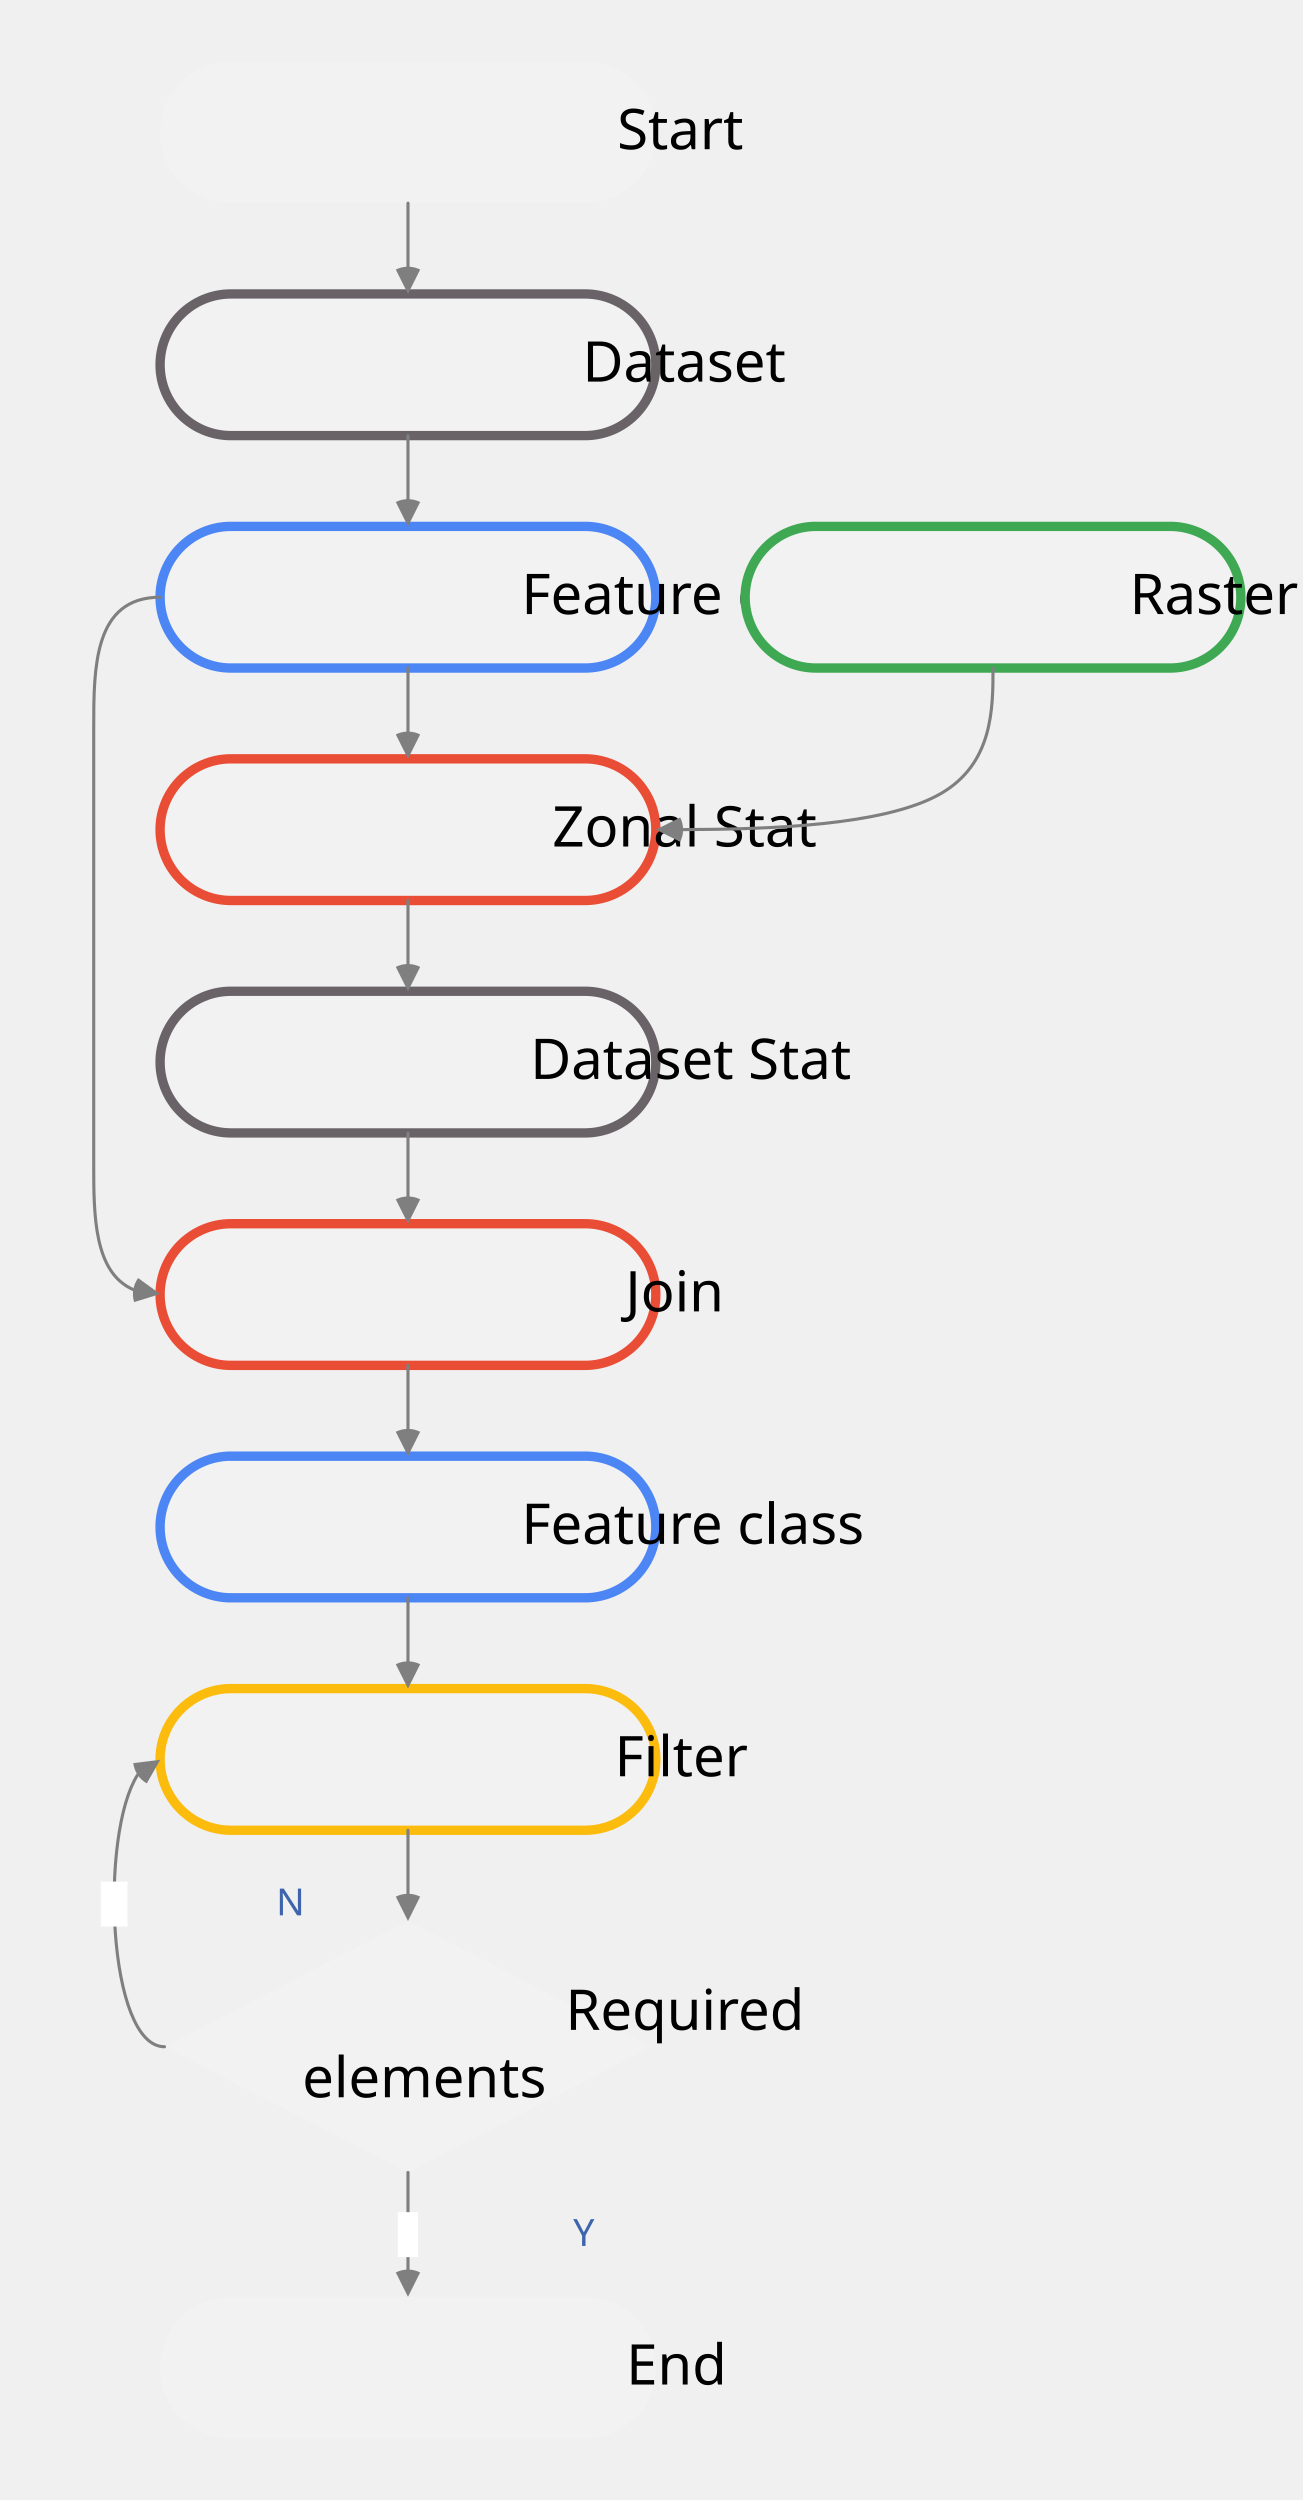
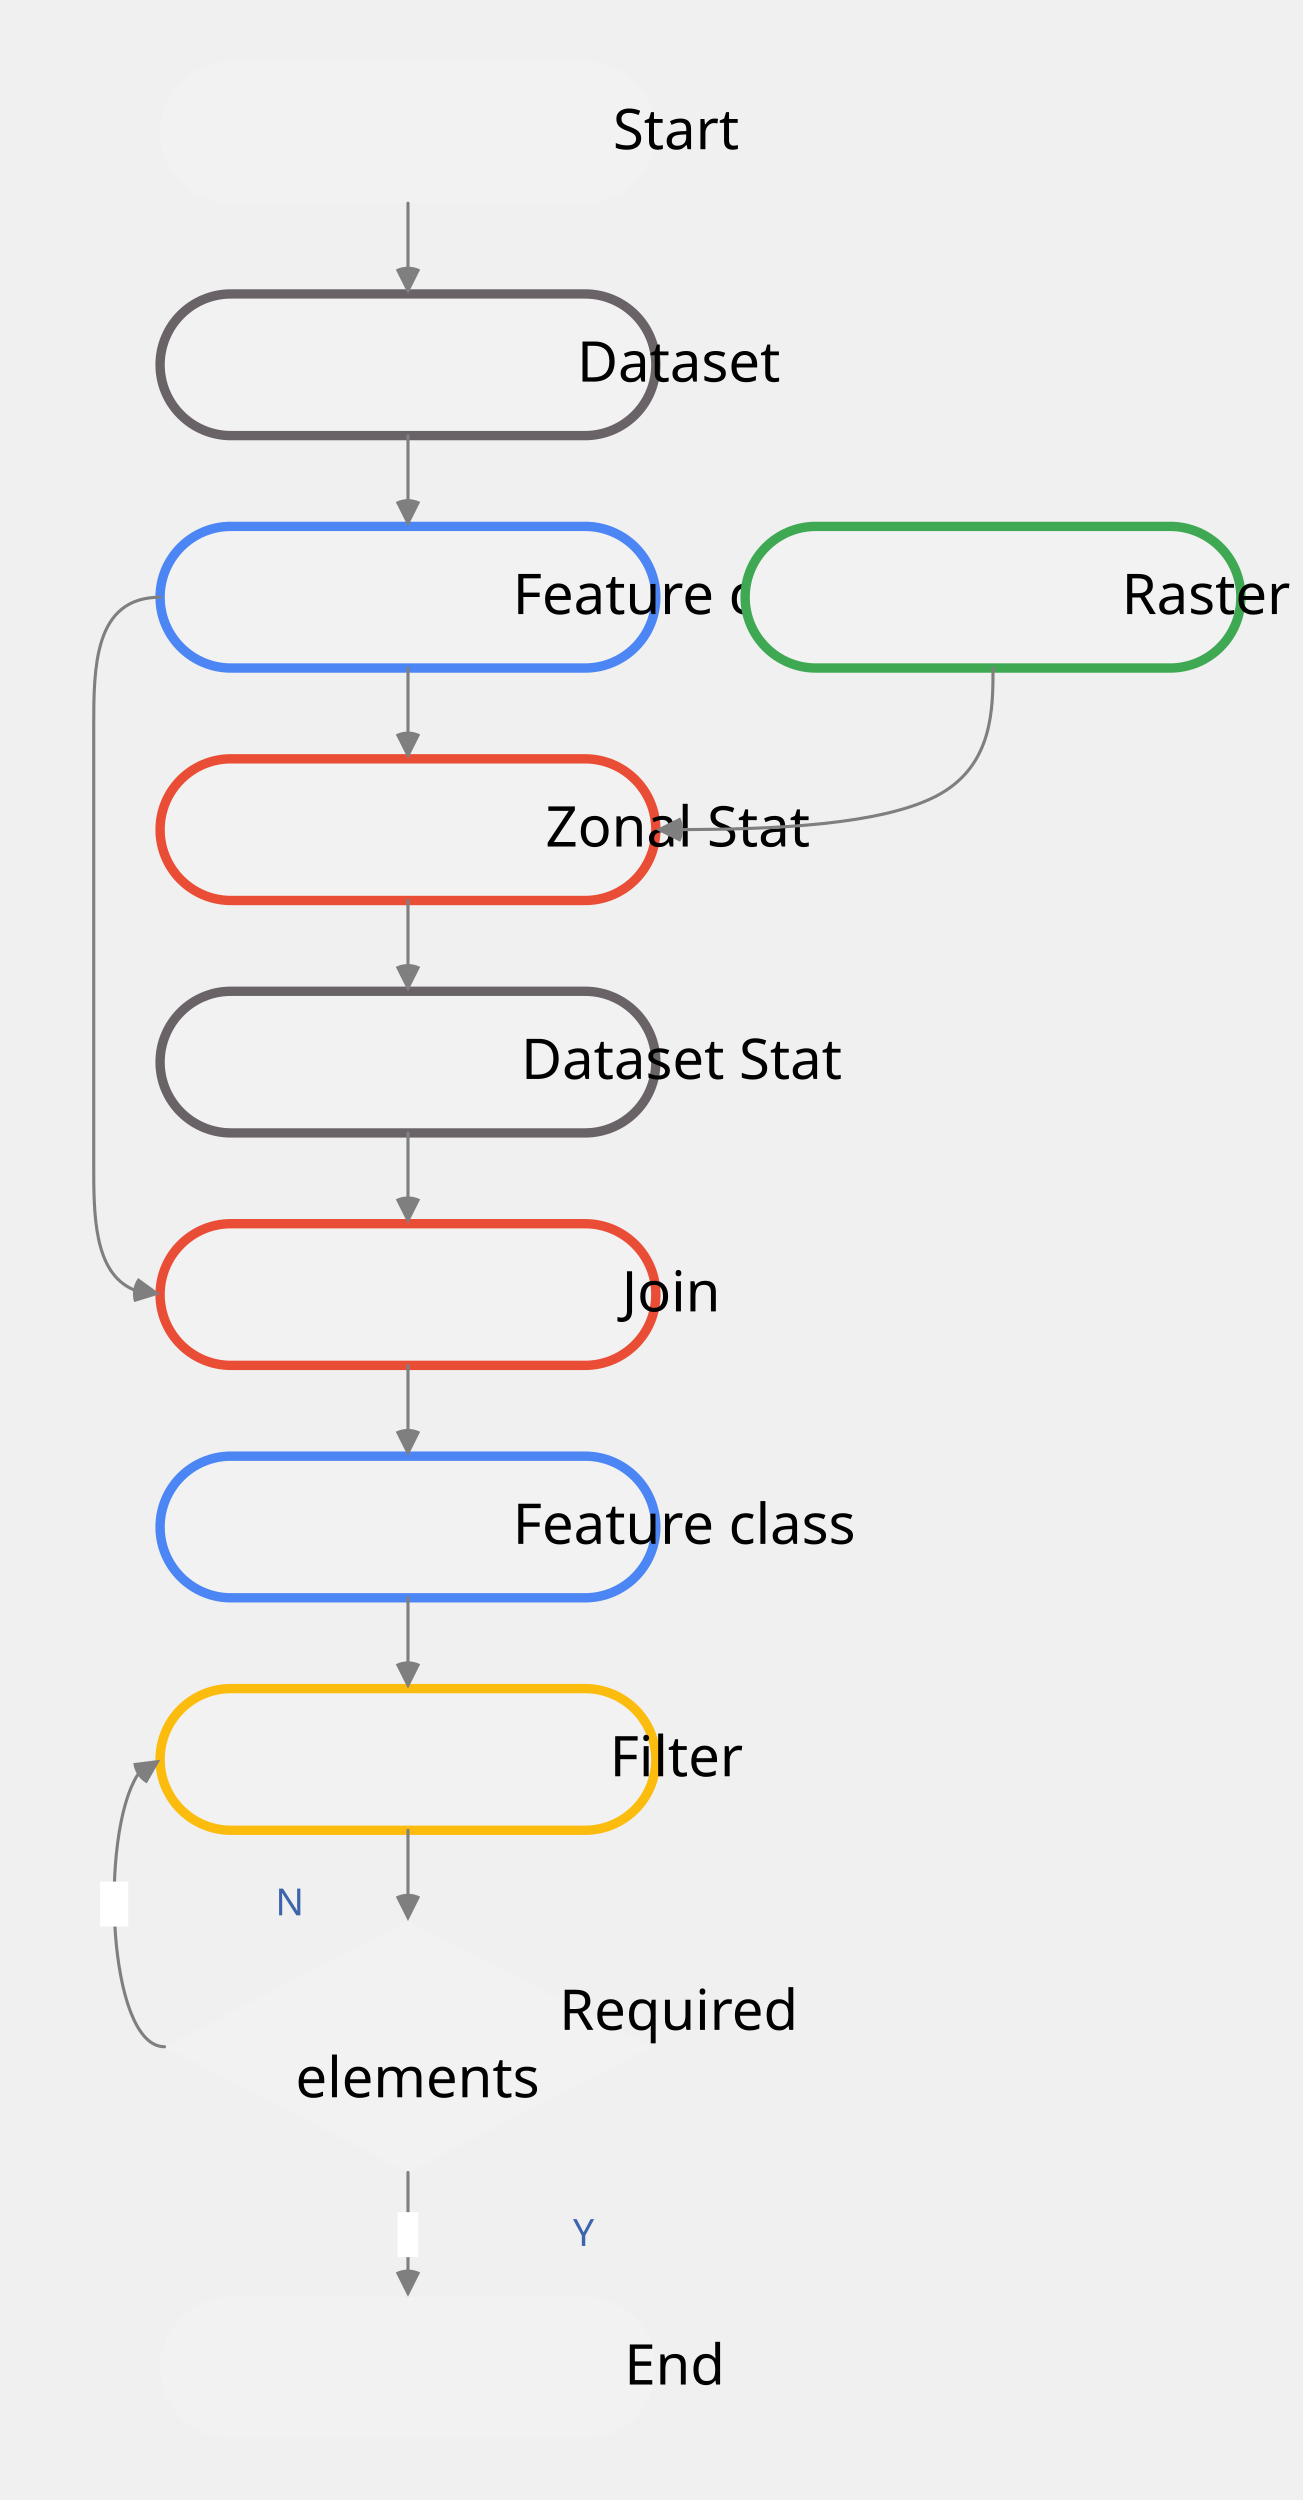
- <svg xmlns="http://www.w3.org/2000/svg" xmlns:ns1="http://schemas.microsoft.com/visio/2003/SVGExtensions/" xmlns:xlink="http://www.w3.org/1999/xlink" width="2.896in" height="5.559in" viewBox="0 0 208.518 400.267" xml:space="preserve" color-interpolation-filters="sRGB" class="st19">
+ <svg xmlns="http://www.w3.org/2000/svg" xmlns:ns1="http://schemas.microsoft.com/visio/2003/SVGExtensions/" xmlns:xlink="http://www.w3.org/1999/xlink" width="2.896in" height="5.559in" viewBox="0 0 208.518 400.267" xml:space="preserve" color-interpolation-filters="sRGB" class="st20">
  <ns1:documentProperties ns1:langID="1033" ns1:metric="true" ns1:viewMarkup="false" />
  <style type="text/css">
	
		.st1 {fill:#f2f2f2;stroke:none;stroke-width:1.5}
		.st2 {fill:#4c85f4;fill-opacity:1;stroke:#4c85f4;stroke-opacity:1;stroke-width:0.373}
- 		.st3 {fill:#000000;font-family:Segoe UI Light;font-size:0.75em}
+ 		.st3 {fill:#000000;font-family:Segoe UI;font-size:0.75em}
		.st4 {fill:#f2f2f2;stroke:#4c85f4;stroke-width:1.5}
		.st5 {fill:#f2f2f2;stroke:#696368;stroke-width:1.5}
		.st6 {fill:#696368;fill-opacity:1;stroke:#696368;stroke-opacity:1;stroke-width:0.373}
		.st7 {fill:#f2f2f2;stroke:#3ea853;stroke-width:1.5}
		.st8 {fill:#3ea853;fill-opacity:1;stroke:#3ea853;stroke-opacity:1;stroke-width:0.373}
		.st9 {marker-end:url(#mrkr6-25);stroke:#7f7f7f;stroke-linecap:round;stroke-linejoin:round;stroke-width:0.5}
		.st10 {fill:#7f7f7f;fill-opacity:1;stroke:#7f7f7f;stroke-opacity:1;stroke-width:0.258}
		.st11 {fill:#f2f2f2;stroke:#ea4d35;stroke-width:1.5}
		.st12 {fill:#ea4d35;fill-opacity:1;stroke:#ea4d35;stroke-opacity:1;stroke-width:0.373}
		.st13 {fill:#f2f2f2;stroke:#fbbc0e;stroke-width:1.5}
		.st14 {fill:#fbbc0e;fill-opacity:1;stroke:#fbbc0e;stroke-opacity:1;stroke-width:0.373}
		.st15 {marker-end:url(#mrkr6-46);stroke:#7f7f7f;stroke-linecap:round;stroke-linejoin:round;stroke-width:0.5}
		.st16 {font-size:1em}
- 		.st17 {fill:#ffffff;stroke:none;stroke-linecap:butt;stroke-width:7.2}
- 		.st18 {fill:#3d64ac;font-family:Segoe UI Light;font-size:0.5em}
- 		.st19 {fill:none;fill-rule:evenodd;font-size:12px;overflow:visible;stroke-linecap:square;stroke-miterlimit:3}
+ 		.st17 {fill:#ffffff;stroke:none;stroke-linecap:butt}
+ 		.st18 {fill:#3d64ac;font-family:Segoe UI;font-size:0.5em}
+ 		.st19 {fill:#ffffff;stroke:none;stroke-linecap:butt;stroke-width:7.2}
+ 		.st20 {fill:none;fill-rule:evenodd;font-size:12px;overflow:visible;stroke-linecap:square;stroke-miterlimit:3}
	
	</style>
  <defs id="Markers">
    <g id="lend6">
      <path d="M 2 1 L 0 0 L 2.012 -1.006 C 2.329 -0.373 2.329 0.373 2.012 1.006 " style="stroke:none" />
    </g>
    <marker id="mrkr6-4" class="st2" ns1:arrowType="6" ns1:arrowSize="2" ns1:setback="6.03" refX="6.03" orient="auto" markerUnits="strokeWidth" overflow="visible">
      <use xlink:href="#lend6" transform="scale(2.68) " />
    </marker>
    <marker id="mrkr6-13" class="st6" ns1:arrowType="6" ns1:arrowSize="2" ns1:setback="6.03" refX="6.03" orient="auto" markerUnits="strokeWidth" overflow="visible">
      <use xlink:href="#lend6" transform="scale(2.68) " />
    </marker>
    <marker id="mrkr6-18" class="st8" ns1:arrowType="6" ns1:arrowSize="2" ns1:setback="6.03" refX="6.03" orient="auto" markerUnits="strokeWidth" overflow="visible">
      <use xlink:href="#lend6" transform="scale(2.68) " />
    </marker>
    <marker id="mrkr6-25" class="st10" ns1:arrowType="6" ns1:arrowSize="0" ns1:setback="8.73" refX="-8.73" orient="auto" markerUnits="strokeWidth" overflow="visible">
      <use xlink:href="#lend6" transform="scale(-3.88,-3.88) " />
    </marker>
    <marker id="mrkr6-29" class="st12" ns1:arrowType="6" ns1:arrowSize="2" ns1:setback="6.03" refX="6.03" orient="auto" markerUnits="strokeWidth" overflow="visible">
      <use xlink:href="#lend6" transform="scale(2.68) " />
    </marker>
    <marker id="mrkr6-34" class="st14" ns1:arrowType="6" ns1:arrowSize="2" ns1:setback="6.03" refX="6.03" orient="auto" markerUnits="strokeWidth" overflow="visible">
      <use xlink:href="#lend6" transform="scale(2.68) " />
    </marker>
    <marker id="mrkr6-46" class="st10" ns1:arrowType="6" ns1:arrowSize="0" ns1:setback="8.01" refX="-8.01" orient="auto" markerUnits="strokeWidth" overflow="visible">
      <use xlink:href="#lend6" transform="scale(-3.88,-3.88) " />
    </marker>
  </defs>
  <g ns1:mID="0" ns1:index="1" ns1:groupContext="foregroundPage">
    <ns1:pageProperties ns1:drawingScale="0.0393701" ns1:pageScale="0.0393701" ns1:drawingUnits="24" ns1:shadowOffsetX="8.50394" ns1:shadowOffsetY="-8.50394" />
    <ns1:layer ns1:name="Connector" ns1:index="0" />
    <ns1:layer ns1:name="Flowchart" ns1:index="1" />
    <g id="shape83-1" ns1:mID="83" ns1:groupContext="shape" transform="translate(25.6299,-367.743)">
      <ns1:userDefs>
        <ns1:ud ns1:nameU="CTypeTopLeftSnip" ns1:prompt="" ns1:val="VT0(0):5" />
        <ns1:ud ns1:nameU="CTypeTopRightSnip" ns1:prompt="" ns1:val="VT0(0):5" />
        <ns1:ud ns1:nameU="CTypeBotLeftSnip" ns1:prompt="" ns1:val="VT0(0):5" />
        <ns1:ud ns1:nameU="CTypeBotRightSnip" ns1:prompt="" ns1:val="VT0(0):5" />
        <ns1:ud ns1:nameU="CornerLockHoriz" ns1:prompt="" ns1:val="VT0(1):5" />
        <ns1:ud ns1:nameU="CornerLockVert" ns1:prompt="" ns1:val="VT0(1):5" />
        <ns1:ud ns1:nameU="CornerLockDiag" ns1:prompt="" ns1:val="VT0(0):5" />
        <ns1:ud ns1:nameU="TopLeftOffset" ns1:prompt="" ns1:val="VT0(0.15748031496063):24" />
        <ns1:ud ns1:nameU="TopRightOffset" ns1:prompt="" ns1:val="VT0(0.15748031496063):24" />
        <ns1:ud ns1:nameU="BotLeftOffset" ns1:prompt="" ns1:val="VT0(0.15748031496063):24" />
        <ns1:ud ns1:nameU="BotRightOffset" ns1:prompt="" ns1:val="VT0(0.15748031496063):24" />
        <ns1:ud ns1:nameU="visVersion" ns1:prompt="" ns1:val="VT0(15):26" />
      </ns1:userDefs>
      <ns1:textBlock ns1:margins="rect(4,4,4,4)" ns1:tabSpace="42.5197" />
      <ns1:textRect cx="39.685" cy="388.928" width="79.38" height="22.677" />
      <path d="M11.34 400.27 L68.03 400.27 A11.338 11.338 -180 0 0 79.37 388.93 A11.338 11.338 -180 0 0 68.03 377.59 L11.34        377.59 A11.338 11.338 -180 0 0 0 388.93 A11.338 11.338 -180 0 0 11.34 400.27 Z" class="st1" />
-       <text x="31.07" y="391.63" class="st3" ns1:langID="1033">
+       <text x="30.39" y="391.63" class="st3" ns1:langID="1033">
        <ns1:paragraph ns1:horizAlign="1" />
        <ns1:tabList />Start</text>
    </g>
    <g id="shape183-6" ns1:mID="183" ns1:groupContext="shape" transform="translate(25.6299,-293.312)">
      <ns1:userDefs>
        <ns1:ud ns1:nameU="CTypeTopLeftSnip" ns1:prompt="" ns1:val="VT0(0):5" />
        <ns1:ud ns1:nameU="CTypeTopRightSnip" ns1:prompt="" ns1:val="VT0(0):5" />
        <ns1:ud ns1:nameU="CTypeBotLeftSnip" ns1:prompt="" ns1:val="VT0(0):5" />
        <ns1:ud ns1:nameU="CTypeBotRightSnip" ns1:prompt="" ns1:val="VT0(0):5" />
        <ns1:ud ns1:nameU="CornerLockHoriz" ns1:prompt="" ns1:val="VT0(1):5" />
        <ns1:ud ns1:nameU="CornerLockVert" ns1:prompt="" ns1:val="VT0(1):5" />
        <ns1:ud ns1:nameU="CornerLockDiag" ns1:prompt="" ns1:val="VT0(0):5" />
        <ns1:ud ns1:nameU="TopLeftOffset" ns1:prompt="" ns1:val="VT0(0.15748031496063):24" />
        <ns1:ud ns1:nameU="TopRightOffset" ns1:prompt="" ns1:val="VT0(0.15748031496063):24" />
        <ns1:ud ns1:nameU="BotLeftOffset" ns1:prompt="" ns1:val="VT0(0.15748031496063):24" />
        <ns1:ud ns1:nameU="BotRightOffset" ns1:prompt="" ns1:val="VT0(0.15748031496063):24" />
        <ns1:ud ns1:nameU="visVersion" ns1:prompt="" ns1:val="VT0(15):26" />
      </ns1:userDefs>
      <ns1:textBlock ns1:margins="rect(4,4,4,4)" ns1:tabSpace="42.5197" />
      <ns1:textRect cx="39.685" cy="388.928" width="79.38" height="22.677" />
      <path d="M11.34 400.27 L68.03 400.27 A11.338 11.338 -180 0 0 79.37 388.93 A11.338 11.338 -180 0 0 68.03 377.59 L11.34        377.59 A11.338 11.338 -180 0 0 0 388.93 A11.338 11.338 -180 0 0 11.34 400.27 Z" class="st4" />
-       <text x="15.73" y="391.63" class="st3" ns1:langID="1033">
+       <text x="14.35" y="391.63" class="st3" ns1:langID="1033">
        <ns1:paragraph ns1:horizAlign="1" />
        <ns1:tabList />Feature class</text>
    </g>
    <g id="shape184-10" ns1:mID="184" ns1:groupContext="shape" transform="translate(25.6299,-330.527)">
      <ns1:userDefs>
        <ns1:ud ns1:nameU="CTypeTopLeftSnip" ns1:prompt="" ns1:val="VT0(0):5" />
        <ns1:ud ns1:nameU="CTypeTopRightSnip" ns1:prompt="" ns1:val="VT0(0):5" />
        <ns1:ud ns1:nameU="CTypeBotLeftSnip" ns1:prompt="" ns1:val="VT0(0):5" />
        <ns1:ud ns1:nameU="CTypeBotRightSnip" ns1:prompt="" ns1:val="VT0(0):5" />
        <ns1:ud ns1:nameU="CornerLockHoriz" ns1:prompt="" ns1:val="VT0(1):5" />
        <ns1:ud ns1:nameU="CornerLockVert" ns1:prompt="" ns1:val="VT0(1):5" />
        <ns1:ud ns1:nameU="CornerLockDiag" ns1:prompt="" ns1:val="VT0(0):5" />
        <ns1:ud ns1:nameU="TopLeftOffset" ns1:prompt="" ns1:val="VT0(0.15748031496063):24" />
        <ns1:ud ns1:nameU="TopRightOffset" ns1:prompt="" ns1:val="VT0(0.15748031496063):24" />
        <ns1:ud ns1:nameU="BotLeftOffset" ns1:prompt="" ns1:val="VT0(0.15748031496063):24" />
        <ns1:ud ns1:nameU="BotRightOffset" ns1:prompt="" ns1:val="VT0(0.15748031496063):24" />
        <ns1:ud ns1:nameU="visVersion" ns1:prompt="" ns1:val="VT0(15):26" />
      </ns1:userDefs>
      <ns1:textBlock ns1:margins="rect(4,4,4,4)" ns1:tabSpace="42.5197" />
      <ns1:textRect cx="39.685" cy="388.928" width="79.38" height="22.677" />
      <path d="M11.34 400.27 L68.03 400.27 A11.338 11.338 -180 0 0 79.37 388.93 A11.338 11.338 -180 0 0 68.03 377.59 L11.34        377.59 A11.338 11.338 -180 0 0 0 388.93 A11.338 11.338 -180 0 0 11.34 400.27 Z" class="st5" />
-       <text x="25.51" y="391.63" class="st3" ns1:langID="1033">
+       <text x="24.64" y="391.63" class="st3" ns1:langID="1033">
        <ns1:paragraph ns1:horizAlign="1" />
        <ns1:tabList />Dataset</text>
    </g>
    <g id="shape185-15" ns1:mID="185" ns1:groupContext="shape" transform="translate(119.301,-293.312)">
      <ns1:userDefs>
        <ns1:ud ns1:nameU="CTypeTopLeftSnip" ns1:prompt="" ns1:val="VT0(0):5" />
        <ns1:ud ns1:nameU="CTypeTopRightSnip" ns1:prompt="" ns1:val="VT0(0):5" />
        <ns1:ud ns1:nameU="CTypeBotLeftSnip" ns1:prompt="" ns1:val="VT0(0):5" />
        <ns1:ud ns1:nameU="CTypeBotRightSnip" ns1:prompt="" ns1:val="VT0(0):5" />
        <ns1:ud ns1:nameU="CornerLockHoriz" ns1:prompt="" ns1:val="VT0(1):5" />
        <ns1:ud ns1:nameU="CornerLockVert" ns1:prompt="" ns1:val="VT0(1):5" />
        <ns1:ud ns1:nameU="CornerLockDiag" ns1:prompt="" ns1:val="VT0(0):5" />
        <ns1:ud ns1:nameU="TopLeftOffset" ns1:prompt="" ns1:val="VT0(0.15748031496063):24" />
        <ns1:ud ns1:nameU="TopRightOffset" ns1:prompt="" ns1:val="VT0(0.15748031496063):24" />
        <ns1:ud ns1:nameU="BotLeftOffset" ns1:prompt="" ns1:val="VT0(0.15748031496063):24" />
        <ns1:ud ns1:nameU="BotRightOffset" ns1:prompt="" ns1:val="VT0(0.15748031496063):24" />
        <ns1:ud ns1:nameU="visVersion" ns1:prompt="" ns1:val="VT0(15):26" />
      </ns1:userDefs>
      <ns1:textBlock ns1:margins="rect(4,4,4,4)" ns1:tabSpace="42.5197" />
      <ns1:textRect cx="39.685" cy="388.928" width="79.38" height="22.677" />
      <path d="M11.34 400.27 L68.03 400.27 A11.338 11.338 -180 0 0 79.37 388.93 A11.338 11.338 -180 0 0 68.03 377.59 L11.34        377.59 A11.338 11.338 -180 0 0 0 388.93 A11.338 11.338 -180 0 0 11.34 400.27 Z" class="st7" />
-       <text x="19.44" y="391.63" class="st3" ns1:langID="1033">
+       <text x="18.17" y="391.63" class="st3" ns1:langID="1033">
        <ns1:paragraph ns1:horizAlign="1" />
        <ns1:tabList />Raster grid</text>
    </g>
    <g id="shape186-20" ns1:mID="186" ns1:groupContext="shape" ns1:layerMember="0" transform="translate(58.2283,-367.743)">
      <ns1:userDefs>
        <ns1:ud ns1:nameU="visVersion" ns1:val="VT0(15):26" />
      </ns1:userDefs>
      <path d="M7.09 400.27 C7.09 402.74 7.09 406.89 7.09 410.44" class="st9" />
    </g>
    <g id="shape187-26" ns1:mID="187" ns1:groupContext="shape" transform="translate(25.6299,-256.096)">
      <ns1:userDefs>
        <ns1:ud ns1:nameU="CTypeTopLeftSnip" ns1:prompt="" ns1:val="VT0(0):5" />
        <ns1:ud ns1:nameU="CTypeTopRightSnip" ns1:prompt="" ns1:val="VT0(0):5" />
        <ns1:ud ns1:nameU="CTypeBotLeftSnip" ns1:prompt="" ns1:val="VT0(0):5" />
        <ns1:ud ns1:nameU="CTypeBotRightSnip" ns1:prompt="" ns1:val="VT0(0):5" />
        <ns1:ud ns1:nameU="CornerLockHoriz" ns1:prompt="" ns1:val="VT0(1):5" />
        <ns1:ud ns1:nameU="CornerLockVert" ns1:prompt="" ns1:val="VT0(1):5" />
        <ns1:ud ns1:nameU="CornerLockDiag" ns1:prompt="" ns1:val="VT0(0):5" />
        <ns1:ud ns1:nameU="TopLeftOffset" ns1:prompt="" ns1:val="VT0(0.15748031496063):24" />
        <ns1:ud ns1:nameU="TopRightOffset" ns1:prompt="" ns1:val="VT0(0.15748031496063):24" />
        <ns1:ud ns1:nameU="BotLeftOffset" ns1:prompt="" ns1:val="VT0(0.15748031496063):24" />
        <ns1:ud ns1:nameU="BotRightOffset" ns1:prompt="" ns1:val="VT0(0.15748031496063):24" />
        <ns1:ud ns1:nameU="visVersion" ns1:prompt="" ns1:val="VT0(15):26" />
      </ns1:userDefs>
      <ns1:textBlock ns1:margins="rect(4,4,4,4)" ns1:tabSpace="42.5197" />
      <ns1:textRect cx="39.685" cy="388.928" width="79.38" height="22.677" />
      <path d="M11.34 400.27 L68.03 400.27 A11.338 11.338 -180 0 0 79.37 388.93 A11.338 11.338 -180 0 0 68.03 377.59 L11.34        377.59 A11.338 11.338 -180 0 0 0 388.93 A11.338 11.338 -180 0 0 11.34 400.27 Z" class="st11" />
-       <text x="20.68" y="391.63" class="st3" ns1:langID="1033">
+       <text x="19.59" y="391.63" class="st3" ns1:langID="1033">
        <ns1:paragraph ns1:horizAlign="1" />
        <ns1:tabList />Zonal Stat</text>
    </g>
    <g id="shape188-31" ns1:mID="188" ns1:groupContext="shape" transform="translate(25.6299,-107.234)">
      <ns1:userDefs>
        <ns1:ud ns1:nameU="CTypeTopLeftSnip" ns1:prompt="" ns1:val="VT0(0):5" />
        <ns1:ud ns1:nameU="CTypeTopRightSnip" ns1:prompt="" ns1:val="VT0(0):5" />
        <ns1:ud ns1:nameU="CTypeBotLeftSnip" ns1:prompt="" ns1:val="VT0(0):5" />
        <ns1:ud ns1:nameU="CTypeBotRightSnip" ns1:prompt="" ns1:val="VT0(0):5" />
        <ns1:ud ns1:nameU="CornerLockHoriz" ns1:prompt="" ns1:val="VT0(1):5" />
        <ns1:ud ns1:nameU="CornerLockVert" ns1:prompt="" ns1:val="VT0(1):5" />
        <ns1:ud ns1:nameU="CornerLockDiag" ns1:prompt="" ns1:val="VT0(0):5" />
        <ns1:ud ns1:nameU="TopLeftOffset" ns1:prompt="" ns1:val="VT0(0.15748031496063):24" />
        <ns1:ud ns1:nameU="TopRightOffset" ns1:prompt="" ns1:val="VT0(0.15748031496063):24" />
        <ns1:ud ns1:nameU="BotLeftOffset" ns1:prompt="" ns1:val="VT0(0.15748031496063):24" />
        <ns1:ud ns1:nameU="BotRightOffset" ns1:prompt="" ns1:val="VT0(0.15748031496063):24" />
        <ns1:ud ns1:nameU="visVersion" ns1:prompt="" ns1:val="VT0(15):26" />
      </ns1:userDefs>
      <ns1:textBlock ns1:margins="rect(4,4,4,4)" ns1:tabSpace="42.5197" />
      <ns1:textRect cx="39.685" cy="388.928" width="79.38" height="22.677" />
      <path d="M11.34 400.27 L68.03 400.27 A11.338 11.338 -180 0 0 79.37 388.93 A11.338 11.338 -180 0 0 68.03 377.59 L11.34        377.59 A11.338 11.338 -180 0 0 0 388.93 A11.338 11.338 -180 0 0 11.34 400.27 Z" class="st13" />
-       <text x="30.65" y="391.63" class="st3" ns1:langID="1033">
+       <text x="29.87" y="391.63" class="st3" ns1:langID="1033">
        <ns1:paragraph ns1:horizAlign="1" />
        <ns1:tabList />Filter</text>
    </g>
    <g id="shape189-36" ns1:mID="189" ns1:groupContext="shape" ns1:layerMember="0" transform="translate(58.2283,-330.527)">
      <ns1:userDefs>
        <ns1:ud ns1:nameU="visVersion" ns1:val="VT0(15):26" />
      </ns1:userDefs>
      <path d="M7.09 400.27 C7.09 402.74 7.09 406.89 7.09 410.44" class="st9" />
    </g>
    <g id="shape190-41" ns1:mID="190" ns1:groupContext="shape" ns1:layerMember="0" transform="translate(158.986,-293.312)">
      <ns1:userDefs>
        <ns1:ud ns1:nameU="visVersion" ns1:val="VT0(15):26" />
      </ns1:userDefs>
      <path d="M0 400.27 C-0 406.74 0 415.58 -8.41 420.4 C-17.43 425.56 -36.13 426.08 -49.62 426.14 L-49.98 426.14" class="st15" />
    </g>
    <g id="shape191-47" ns1:mID="191" ns1:groupContext="shape" ns1:layerMember="0" transform="translate(58.2283,-293.312)">
      <ns1:userDefs>
        <ns1:ud ns1:nameU="visVersion" ns1:val="VT0(15):26" />
      </ns1:userDefs>
      <path d="M7.09 400.27 C7.09 402.74 7.09 406.89 7.09 410.44" class="st9" />
    </g>
    <g id="shape192-52" ns1:mID="192" ns1:groupContext="shape" transform="translate(25.6299,-218.881)">
      <ns1:userDefs>
        <ns1:ud ns1:nameU="CTypeTopLeftSnip" ns1:prompt="" ns1:val="VT0(0):5" />
        <ns1:ud ns1:nameU="CTypeTopRightSnip" ns1:prompt="" ns1:val="VT0(0):5" />
        <ns1:ud ns1:nameU="CTypeBotLeftSnip" ns1:prompt="" ns1:val="VT0(0):5" />
        <ns1:ud ns1:nameU="CTypeBotRightSnip" ns1:prompt="" ns1:val="VT0(0):5" />
        <ns1:ud ns1:nameU="CornerLockHoriz" ns1:prompt="" ns1:val="VT0(1):5" />
        <ns1:ud ns1:nameU="CornerLockVert" ns1:prompt="" ns1:val="VT0(1):5" />
        <ns1:ud ns1:nameU="CornerLockDiag" ns1:prompt="" ns1:val="VT0(0):5" />
        <ns1:ud ns1:nameU="TopLeftOffset" ns1:prompt="" ns1:val="VT0(0.15748031496063):24" />
        <ns1:ud ns1:nameU="TopRightOffset" ns1:prompt="" ns1:val="VT0(0.15748031496063):24" />
        <ns1:ud ns1:nameU="BotLeftOffset" ns1:prompt="" ns1:val="VT0(0.15748031496063):24" />
        <ns1:ud ns1:nameU="BotRightOffset" ns1:prompt="" ns1:val="VT0(0.15748031496063):24" />
        <ns1:ud ns1:nameU="visVersion" ns1:prompt="" ns1:val="VT0(15):26" />
      </ns1:userDefs>
      <ns1:textBlock ns1:margins="rect(4,4,4,4)" ns1:tabSpace="42.5197" />
      <ns1:textRect cx="39.685" cy="388.928" width="79.38" height="22.677" />
      <path d="M11.34 400.27 L68.03 400.27 A11.338 11.338 -180 0 0 79.37 388.93 A11.338 11.338 -180 0 0 68.03 377.59 L11.34        377.59 A11.338 11.338 -180 0 0 0 388.93 A11.338 11.338 -180 0 0 11.34 400.27 Z" class="st5" />
-       <text x="17.15" y="391.63" class="st3" ns1:langID="1033">
+       <text x="15.68" y="391.63" class="st3" ns1:langID="1033">
        <ns1:paragraph ns1:horizAlign="1" />
        <ns1:tabList />Dataset Stat</text>
    </g>
    <g id="shape193-56" ns1:mID="193" ns1:groupContext="shape" ns1:layerMember="0" transform="translate(58.2283,-256.096)">
      <ns1:userDefs>
        <ns1:ud ns1:nameU="visVersion" ns1:val="VT0(15):26" />
      </ns1:userDefs>
      <path d="M7.09 400.27 C7.09 402.74 7.09 406.89 7.09 410.44" class="st9" />
    </g>
    <g id="shape194-61" ns1:mID="194" ns1:groupContext="shape" transform="translate(25.6299,-181.665)">
      <ns1:userDefs>
        <ns1:ud ns1:nameU="CTypeTopLeftSnip" ns1:prompt="" ns1:val="VT0(0):5" />
        <ns1:ud ns1:nameU="CTypeTopRightSnip" ns1:prompt="" ns1:val="VT0(0):5" />
        <ns1:ud ns1:nameU="CTypeBotLeftSnip" ns1:prompt="" ns1:val="VT0(0):5" />
        <ns1:ud ns1:nameU="CTypeBotRightSnip" ns1:prompt="" ns1:val="VT0(0):5" />
        <ns1:ud ns1:nameU="CornerLockHoriz" ns1:prompt="" ns1:val="VT0(1):5" />
        <ns1:ud ns1:nameU="CornerLockVert" ns1:prompt="" ns1:val="VT0(1):5" />
        <ns1:ud ns1:nameU="CornerLockDiag" ns1:prompt="" ns1:val="VT0(0):5" />
        <ns1:ud ns1:nameU="TopLeftOffset" ns1:prompt="" ns1:val="VT0(0.15748031496063):24" />
        <ns1:ud ns1:nameU="TopRightOffset" ns1:prompt="" ns1:val="VT0(0.15748031496063):24" />
        <ns1:ud ns1:nameU="BotLeftOffset" ns1:prompt="" ns1:val="VT0(0.15748031496063):24" />
        <ns1:ud ns1:nameU="BotRightOffset" ns1:prompt="" ns1:val="VT0(0.15748031496063):24" />
        <ns1:ud ns1:nameU="visVersion" ns1:prompt="" ns1:val="VT0(15):26" />
      </ns1:userDefs>
      <ns1:textBlock ns1:margins="rect(4,4,4,4)" ns1:tabSpace="42.5197" />
      <ns1:textRect cx="39.685" cy="388.928" width="79.38" height="22.677" />
      <path d="M11.34 400.27 L68.03 400.27 A11.338 11.338 -180 0 0 79.37 388.93 A11.338 11.338 -180 0 0 68.03 377.59 L11.34        377.59 A11.338 11.338 -180 0 0 0 388.93 A11.338 11.338 -180 0 0 11.34 400.27 Z" class="st11" />
-       <text x="32.37" y="391.63" class="st3" ns1:langID="1033">
+       <text x="31.81" y="391.63" class="st3" ns1:langID="1033">
        <ns1:paragraph ns1:horizAlign="1" />
        <ns1:tabList />Join</text>
    </g>
    <g id="shape195-65" ns1:mID="195" ns1:groupContext="shape" ns1:layerMember="0" transform="translate(18.5433,-304.65)">
      <ns1:userDefs>
        <ns1:ud ns1:nameU="visVersion" ns1:val="VT0(15):26" />
      </ns1:userDefs>
      <path d="M7.09 400.27 C-3.54 400.27 -3.54 411.55 -3.54 421.13 C-3.54 435.25 -3.54 445.67 -3.54 456.09 C-3.54 466.51 -3.54        476.93 -3.54 491.05 C-3.54 499.11 -3.54 508.38 2.79 511.12 L3.15 511.18" class="st15" />
    </g>
    <g id="shape196-70" ns1:mID="196" ns1:groupContext="shape" ns1:layerMember="0" transform="translate(58.2283,-218.881)">
      <ns1:userDefs>
        <ns1:ud ns1:nameU="visVersion" ns1:val="VT0(15):26" />
      </ns1:userDefs>
      <path d="M7.09 400.27 C7.09 402.74 7.09 406.89 7.09 410.44" class="st9" />
    </g>
    <g id="shape197-75" ns1:mID="197" ns1:groupContext="shape" transform="translate(25.6299,-144.45)">
      <ns1:userDefs>
        <ns1:ud ns1:nameU="CTypeTopLeftSnip" ns1:prompt="" ns1:val="VT0(0):5" />
        <ns1:ud ns1:nameU="CTypeTopRightSnip" ns1:prompt="" ns1:val="VT0(0):5" />
        <ns1:ud ns1:nameU="CTypeBotLeftSnip" ns1:prompt="" ns1:val="VT0(0):5" />
        <ns1:ud ns1:nameU="CTypeBotRightSnip" ns1:prompt="" ns1:val="VT0(0):5" />
        <ns1:ud ns1:nameU="CornerLockHoriz" ns1:prompt="" ns1:val="VT0(1):5" />
        <ns1:ud ns1:nameU="CornerLockVert" ns1:prompt="" ns1:val="VT0(1):5" />
        <ns1:ud ns1:nameU="CornerLockDiag" ns1:prompt="" ns1:val="VT0(0):5" />
        <ns1:ud ns1:nameU="TopLeftOffset" ns1:prompt="" ns1:val="VT0(0.15748031496063):24" />
        <ns1:ud ns1:nameU="TopRightOffset" ns1:prompt="" ns1:val="VT0(0.15748031496063):24" />
        <ns1:ud ns1:nameU="BotLeftOffset" ns1:prompt="" ns1:val="VT0(0.15748031496063):24" />
        <ns1:ud ns1:nameU="BotRightOffset" ns1:prompt="" ns1:val="VT0(0.15748031496063):24" />
        <ns1:ud ns1:nameU="visVersion" ns1:prompt="" ns1:val="VT0(15):26" />
      </ns1:userDefs>
      <ns1:textBlock ns1:margins="rect(4,4,4,4)" ns1:tabSpace="42.5197" />
      <ns1:textRect cx="39.685" cy="388.928" width="79.38" height="22.677" />
      <path d="M11.34 400.27 L68.03 400.27 A11.338 11.338 -180 0 0 79.37 388.93 A11.338 11.338 -180 0 0 68.03 377.59 L11.34        377.59 A11.338 11.338 -180 0 0 0 388.93 A11.338 11.338 -180 0 0 11.34 400.27 Z" class="st4" />
-       <text x="15.73" y="391.63" class="st3" ns1:langID="1033">
+       <text x="14.35" y="391.63" class="st3" ns1:langID="1033">
        <ns1:paragraph ns1:horizAlign="1" />
        <ns1:tabList />Feature class</text>
    </g>
    <g id="shape198-79" ns1:mID="198" ns1:groupContext="shape" ns1:layerMember="0" transform="translate(58.2283,-181.665)">
      <ns1:userDefs>
        <ns1:ud ns1:nameU="visVersion" ns1:val="VT0(15):26" />
      </ns1:userDefs>
      <path d="M7.09 400.27 C7.09 402.74 7.09 406.89 7.09 410.44" class="st9" />
    </g>
    <g id="shape199-84" ns1:mID="199" ns1:groupContext="shape" ns1:layerMember="0" transform="translate(58.2283,-144.45)">
      <ns1:userDefs>
        <ns1:ud ns1:nameU="visVersion" ns1:val="VT0(15):26" />
      </ns1:userDefs>
      <path d="M7.09 400.27 C7.09 402.74 7.09 406.89 7.09 410.44" class="st9" />
    </g>
    <g id="shape205-89" ns1:mID="205" ns1:groupContext="shape" ns1:layerMember="1" transform="translate(26.3386,-52.4473)">
      <ns1:custProps>
        <ns1:cp ns1:nameU="Cost" ns1:lbl="Cost" ns1:type="7" ns1:format="@" ns1:langID="1033" />
        <ns1:cp ns1:nameU="Duration" ns1:lbl="Duration" ns1:type="2" ns1:langID="1033" />
        <ns1:cp ns1:nameU="Resources" ns1:lbl="Resources" ns1:langID="1033" />
      </ns1:custProps>
      <ns1:userDefs>
        <ns1:ud ns1:nameU="visVersion" ns1:val="VT0(15):26" />
      </ns1:userDefs>
      <ns1:textBlock ns1:margins="rect(4,4,4,4)" ns1:tabSpace="42.5197" />
      <ns1:textRect cx="38.976" cy="380.142" width="58.47" height="35.218" />
      <path d="M0 380.14 L38.98 360.02 L77.95 380.14 L38.98 400.27 L0 380.14 Z" class="st1" />
-       <text x="22.08" y="377.44" class="st3" ns1:langID="1033">
-         <ns1:paragraph ns1:horizAlign="1" />
-         <ns1:tabList />Required <tspan x="22.05" dy="1.2em" class="st16">elements</tspan>
+       <text x="21.08" y="377.44" class="st3" ns1:langID="1033">
+         <ns1:paragraph ns1:horizAlign="1" />
+         <ns1:tabList />Required <tspan x="20.97" dy="1.2em" class="st16">elements</tspan>
      </text>
    </g>
    <g id="shape206-94" ns1:mID="206" ns1:groupContext="shape" ns1:layerMember="0" transform="translate(58.2283,-107.234)">
      <ns1:userDefs>
        <ns1:ud ns1:nameU="visVersion" ns1:val="VT0(15):26" />
      </ns1:userDefs>
      <path d="M7.09 400.27 C7.09 402.74 7.09 406.89 7.09 410.44" class="st9" />
    </g>
    <g id="shape207-99" ns1:mID="207" ns1:groupContext="shape" ns1:layerMember="0" transform="translate(33.0709,-72.5717)">
      <ns1:userDefs>
        <ns1:ud ns1:nameU="visVersion" ns1:val="VT0(15):26" />
      </ns1:userDefs>
      <ns1:textBlock ns1:margins="rect(4,4,4,4)" ns1:tabSpace="42.5197" />
      <ns1:textRect cx="-14.792" cy="377.425" width="30" height="15.204" />
      <path d="M-6.73 400.27 C-15.87 400.27 -17.15 366.3 -11.04 356.74 L-10.74 356.54" class="st15" />
-       <rect ns1:rectContext="textBkgnd" x="-16.919" y="373.825" width="4.254" height="7.2" class="st17" />
-       <text x="-16.92" y="379.23" class="st18" ns1:langID="1033">
+       <rect ns1:rectContext="textBkgnd" x="-17.036" y="373.825" width="4.488" height="7.2" class="st17" />
+       <text x="-17.04" y="379.23" class="st18" ns1:langID="1033">
        <ns1:paragraph ns1:horizAlign="1" />
        <ns1:tabList />N</text>
    </g>
    <g id="shape208-106" ns1:mID="208" ns1:groupContext="shape" ns1:layerMember="0" transform="translate(58.2283,-52.4473)">
      <ns1:userDefs>
        <ns1:ud ns1:nameU="visVersion" ns1:val="VT0(15):26" />
      </ns1:userDefs>
      <ns1:textBlock ns1:margins="rect(4,4,4,4)" ns1:tabSpace="42.5197" />
      <ns1:textRect cx="7.087" cy="410.228" width="30" height="15.204" />
      <path d="M7.09 400.27 C7.09 404.04 7.09 410.67 7.09 415.82" class="st9" />
-       <rect ns1:rectContext="textBkgnd" x="5.467" y="406.629" width="3.24" height="7.2" class="st17" />
-       <text x="5.47" y="412.03" class="st18" ns1:langID="1033">
+       <rect ns1:rectContext="textBkgnd" x="5.429" y="406.629" width="3.316" height="7.2" class="st19" />
+       <text x="5.43" y="412.03" class="st18" ns1:langID="1033">
        <ns1:paragraph ns1:horizAlign="1" />
        <ns1:tabList />Y</text>
    </g>
    <g id="shape209-113" ns1:mID="209" ns1:groupContext="shape" transform="translate(25.6299,-9.84707)">
      <ns1:userDefs>
        <ns1:ud ns1:nameU="CTypeTopLeftSnip" ns1:prompt="" ns1:val="VT0(0):5" />
        <ns1:ud ns1:nameU="CTypeTopRightSnip" ns1:prompt="" ns1:val="VT0(0):5" />
        <ns1:ud ns1:nameU="CTypeBotLeftSnip" ns1:prompt="" ns1:val="VT0(0):5" />
        <ns1:ud ns1:nameU="CTypeBotRightSnip" ns1:prompt="" ns1:val="VT0(0):5" />
        <ns1:ud ns1:nameU="CornerLockHoriz" ns1:prompt="" ns1:val="VT0(1):5" />
        <ns1:ud ns1:nameU="CornerLockVert" ns1:prompt="" ns1:val="VT0(1):5" />
        <ns1:ud ns1:nameU="CornerLockDiag" ns1:prompt="" ns1:val="VT0(0):5" />
        <ns1:ud ns1:nameU="TopLeftOffset" ns1:prompt="" ns1:val="VT0(0.15748031496063):24" />
        <ns1:ud ns1:nameU="TopRightOffset" ns1:prompt="" ns1:val="VT0(0.15748031496063):24" />
        <ns1:ud ns1:nameU="BotLeftOffset" ns1:prompt="" ns1:val="VT0(0.15748031496063):24" />
        <ns1:ud ns1:nameU="BotRightOffset" ns1:prompt="" ns1:val="VT0(0.15748031496063):24" />
        <ns1:ud ns1:nameU="visVersion" ns1:prompt="" ns1:val="VT0(15):26" />
      </ns1:userDefs>
      <ns1:textBlock ns1:margins="rect(4,4,4,4)" ns1:tabSpace="42.5197" />
      <ns1:textRect cx="39.685" cy="388.928" width="79.38" height="22.677" />
      <path d="M11.34 400.27 L68.03 400.27 A11.338 11.338 -180 0 0 79.37 388.93 A11.338 11.338 -180 0 0 68.03 377.59 L11.34        377.59 A11.338 11.338 -180 0 0 0 388.93 A11.338 11.338 -180 0 0 11.34 400.27 Z" class="st1" />
-       <text x="32.51" y="391.63" class="st3" ns1:langID="1033">
+       <text x="32.21" y="391.63" class="st3" ns1:langID="1033">
        <ns1:paragraph ns1:horizAlign="1" />
        <ns1:tabList />End</text>
    </g>
  </g>
</svg>
